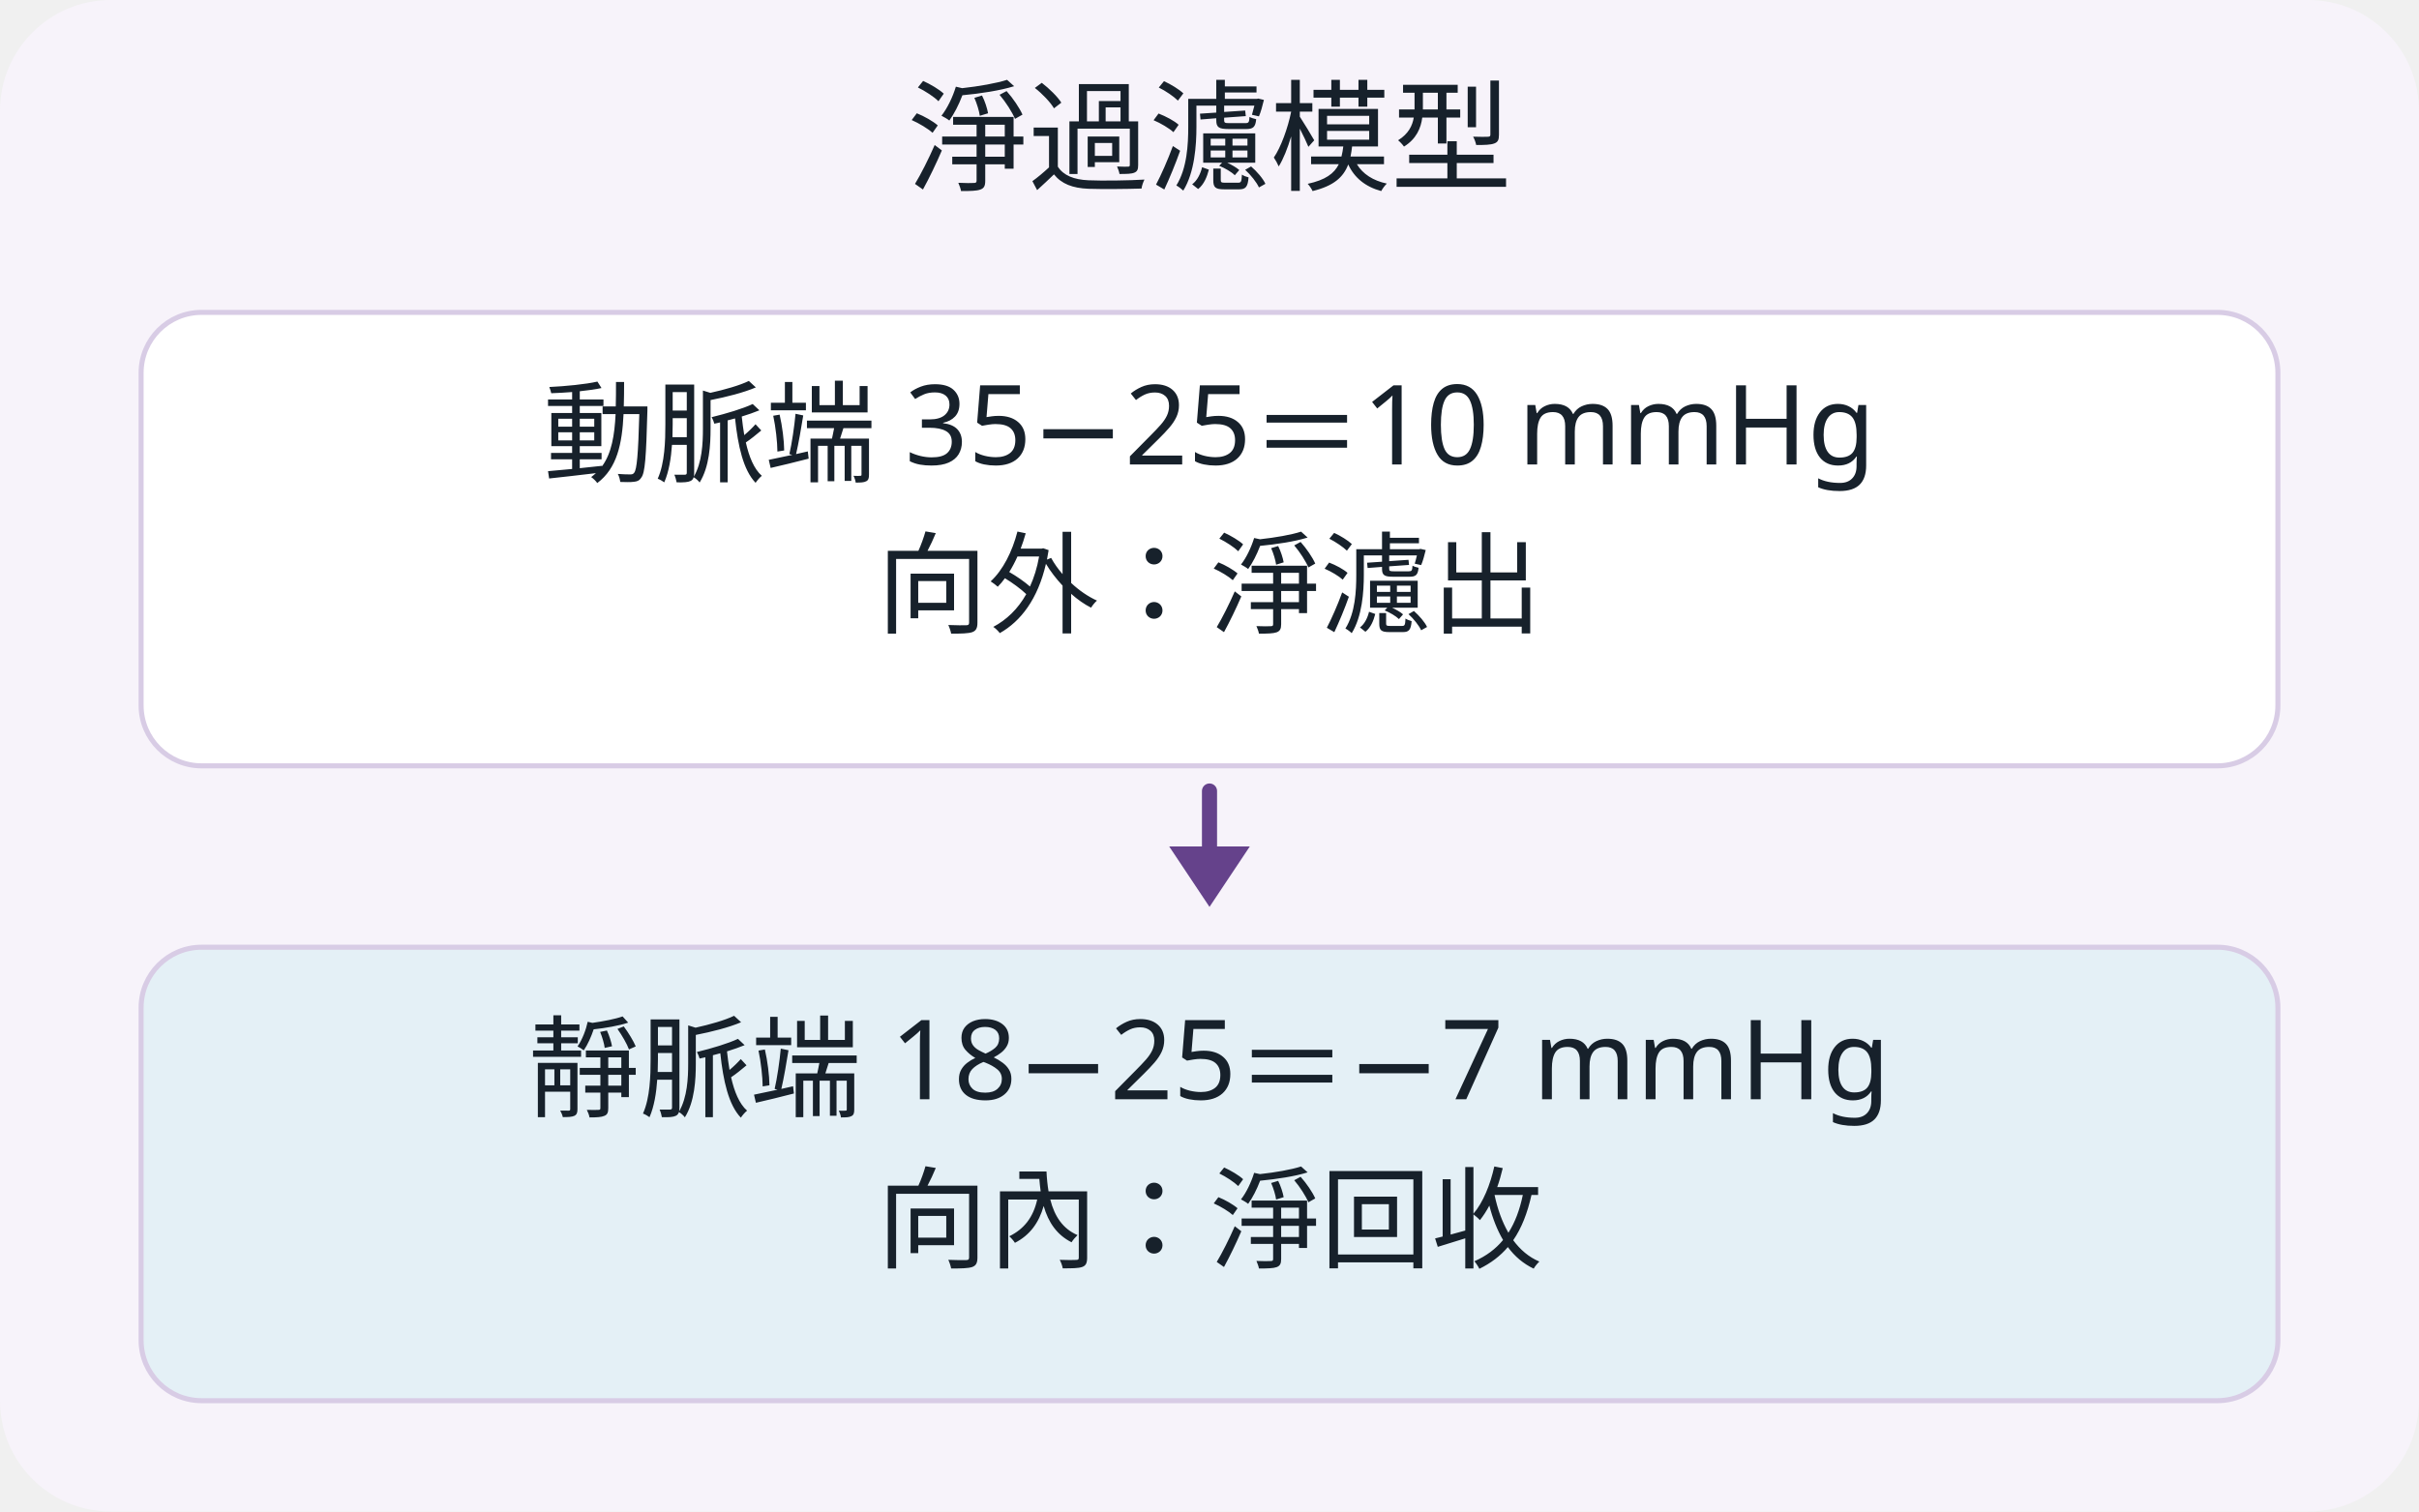
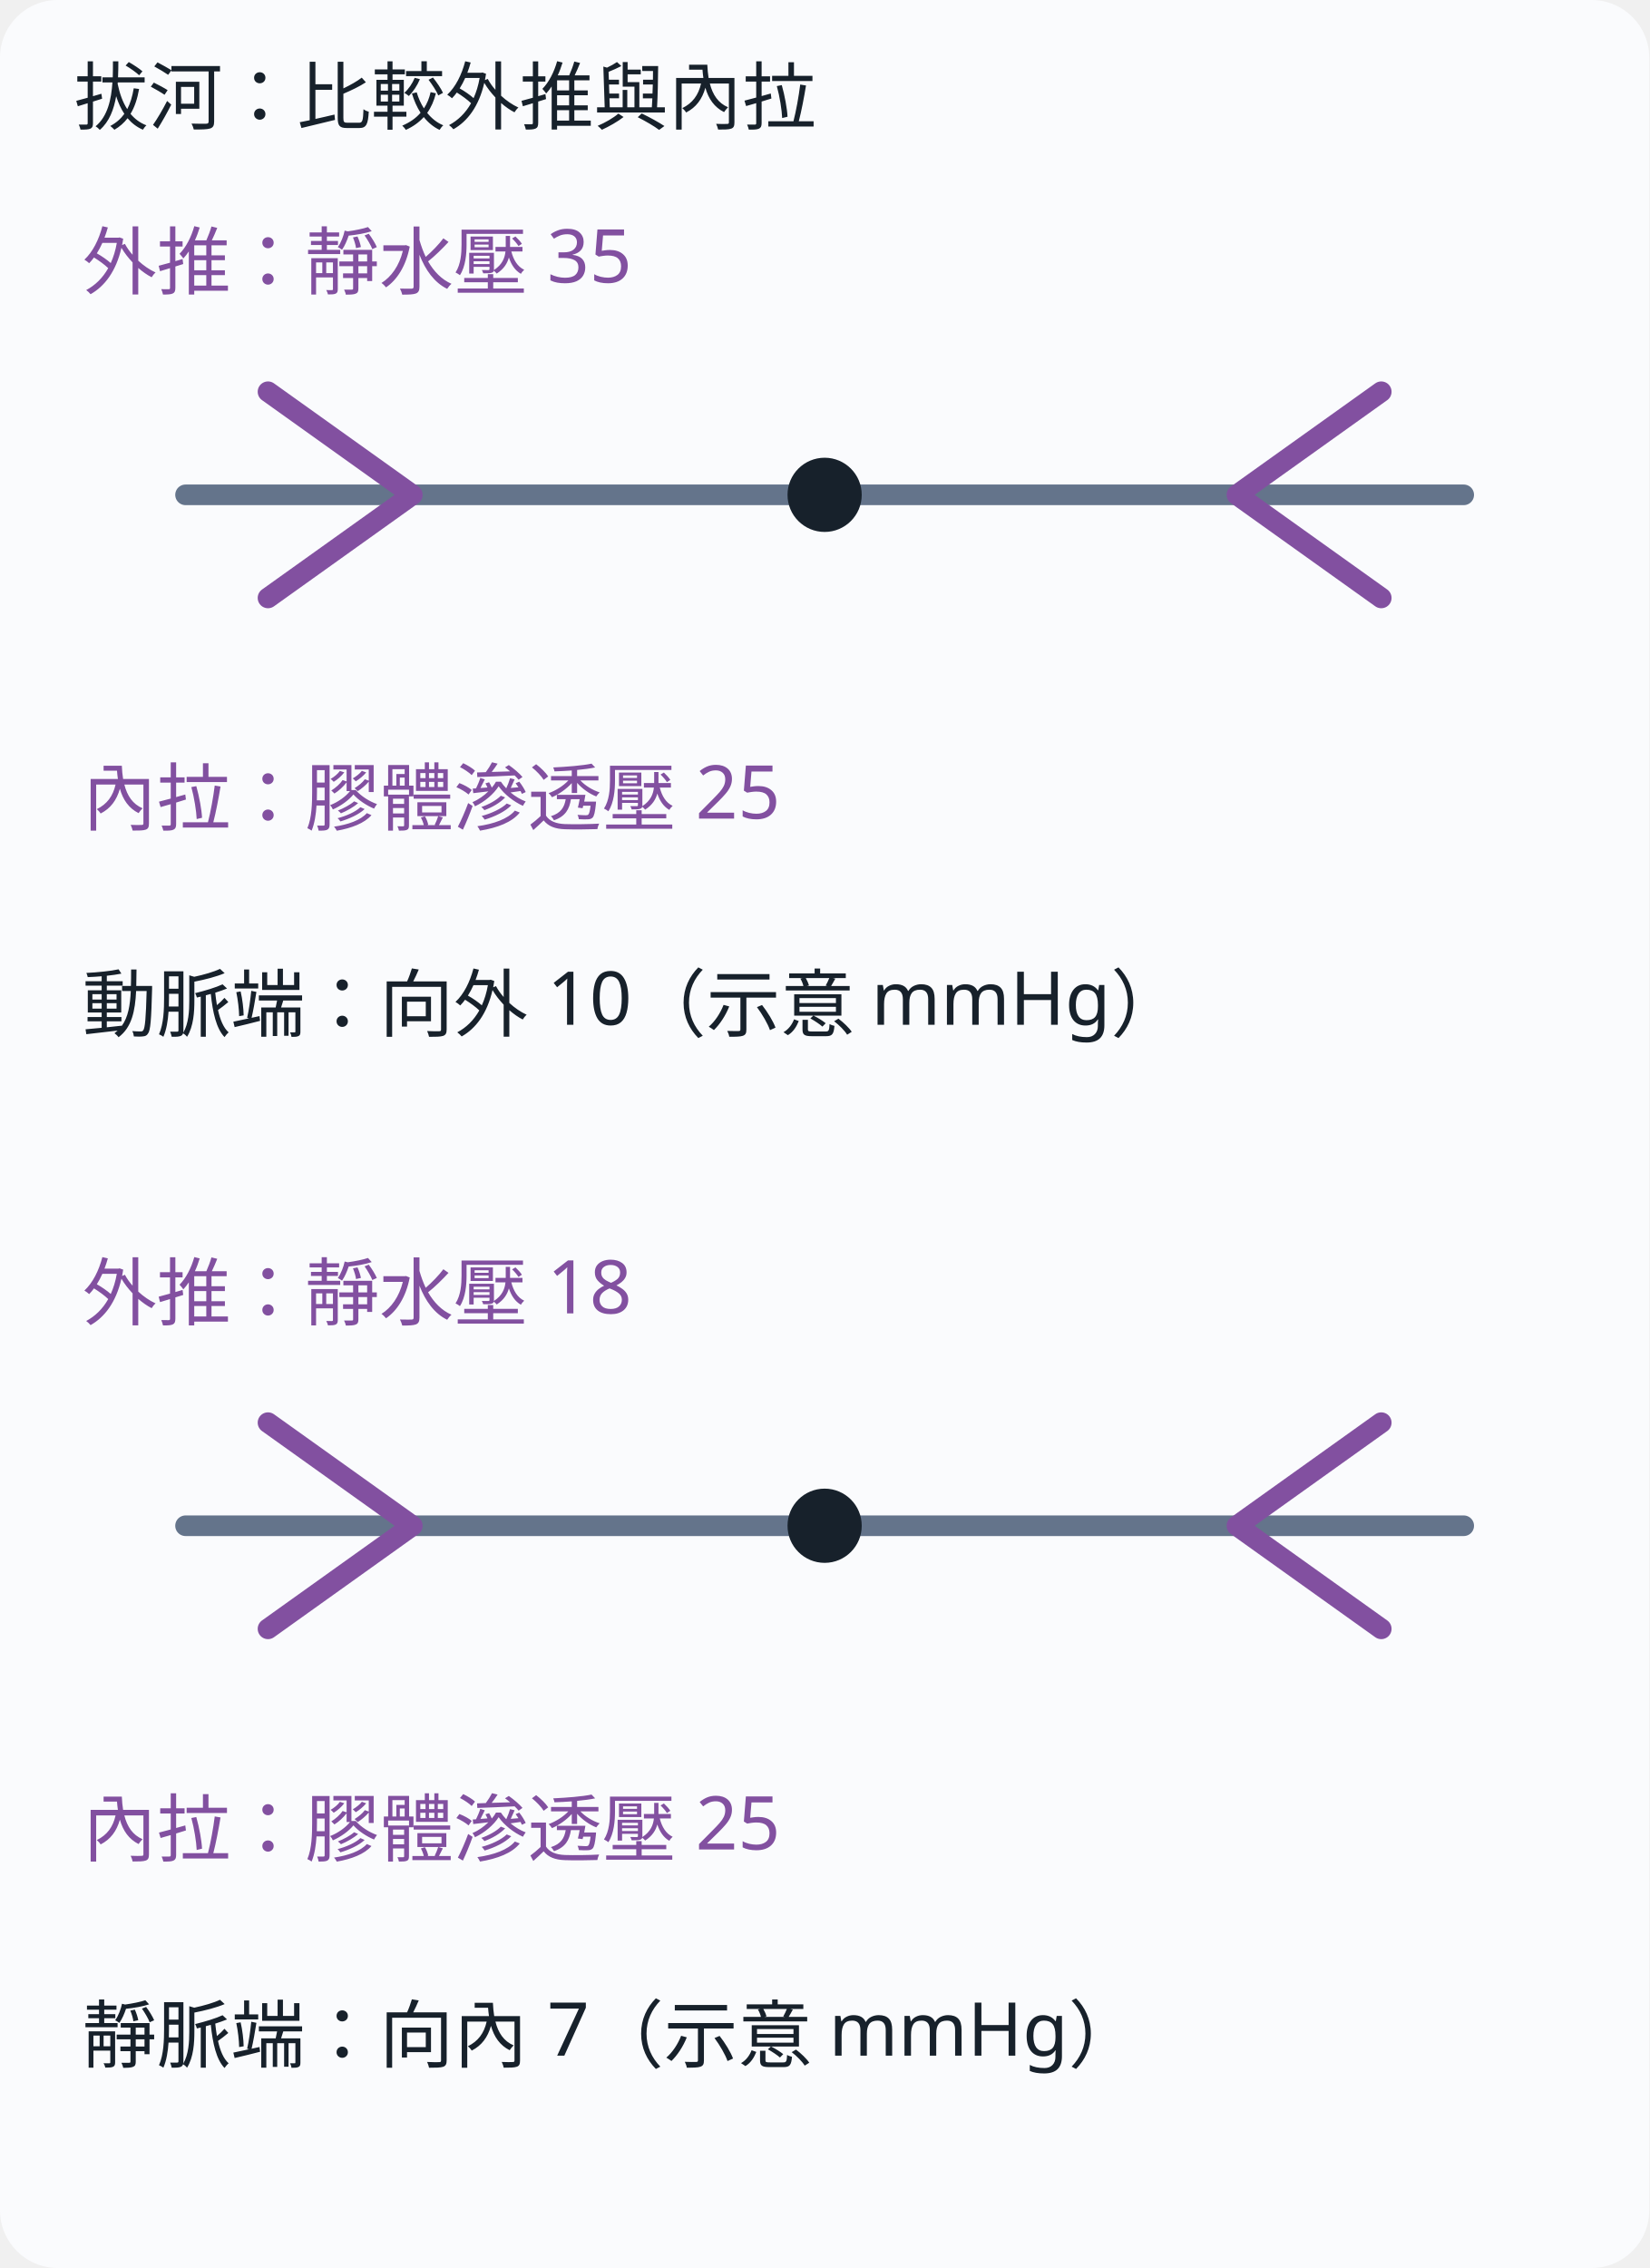
- <svg xmlns="http://www.w3.org/2000/svg" viewBox="0 0 480 300" role="img" style="font-family:system-ui,sans-serif">
-   <rect width="480" height="300" rx="22" fill="#f7f3fa" />
-   <text x="240" y="36" font-size="24" fill="#17212b" text-anchor="middle">淨過濾模型</text>
-   <rect x="28" y="62" width="424" height="90" rx="12" fill="#fff" stroke="#d8cce5" />
-   <text x="240.0" y="94" font-size="22" fill="#17212b" text-anchor="middle">動脈端 35−25＝10 mmHg</text>
-   <text x="240.0" y="124" font-size="22" fill="#17212b" text-anchor="middle">向外：淨濾出</text>
-   <path d="M240 157 v18" fill="none" stroke="#65428b" stroke-width="3" stroke-linecap="round" stroke-linejoin="round" />
-   <path d="M232 168 l8 12 l8 -12" fill="#65428b" />
-   <rect x="28" y="188" width="424" height="90" rx="12" fill="#e4f0f6" stroke="#d8cce5" />
-   <text x="240.0" y="220" font-size="22" fill="#17212b" text-anchor="middle">靜脈端 18−25＝−7 mmHg</text>
-   <text x="240.0" y="250" font-size="22" fill="#17212b" text-anchor="middle">向內：淨回收</text>
+ <svg xmlns="http://www.w3.org/2000/svg" viewBox="0 0 400 550" role="img" aria-label="拔河：比較外推與內拉">
+   <style>text{font-family:system-ui,sans-serif;font-size:calc(18px * var(--font-scale,1))}.title{font-weight:700}</style>
+   <rect width="400" height="550" rx="14" fill="#fafbfd" />
+   <text x="18" y="30" font-size="18" fill="#17212b" text-anchor="start">拔河：比較外推與內拉</text>
+   <path d="M45 120H355" fill="none" stroke="#64748b" stroke-width="5" stroke-linecap="round" stroke-linejoin="round" />
+   <circle cx="200" cy="120" r="9" fill="#17212b" />
+   <path d="M65 145L100 120L65 95" fill="none" stroke="#8250a0" stroke-width="5" stroke-linecap="round" stroke-linejoin="round" />
+   <path d="M335 145L300 120L335 95" fill="none" stroke="#8250a0" stroke-width="5" stroke-linecap="round" stroke-linejoin="round" />
+   <text x="20" y="70" font-size="18" fill="#8250a0" text-anchor="start">外推：靜水壓 35</text>
+   <text x="20" y="200" font-size="18" fill="#8250a0" text-anchor="start">內拉：膠體滲透壓 25</text>
+   <text x="20" y="250" font-size="18" fill="#17212b" text-anchor="start">動脈端：向外 10（示意 mmHg）</text>
+   <g transform="translate(0 250)">
+     <path d="M45 120H355" fill="none" stroke="#64748b" stroke-width="5" stroke-linecap="round" stroke-linejoin="round" />
+     <circle cx="200" cy="120" r="9" fill="#17212b" />
+     <path d="M65 145L100 120L65 95" fill="none" stroke="#8250a0" stroke-width="5" stroke-linecap="round" stroke-linejoin="round" />
+     <path d="M335 145L300 120L335 95" fill="none" stroke="#8250a0" stroke-width="5" stroke-linecap="round" stroke-linejoin="round" />
+     <text x="20" y="70" font-size="18" fill="#8250a0" text-anchor="start">外推：靜水壓 18</text>
+     <text x="20" y="200" font-size="18" fill="#8250a0" text-anchor="start">內拉：膠體滲透壓 25</text>
+     <text x="20" y="250" font-size="18" fill="#17212b" text-anchor="start">靜脈端：向內 7（示意 mmHg）</text>
+   </g>
</svg>
